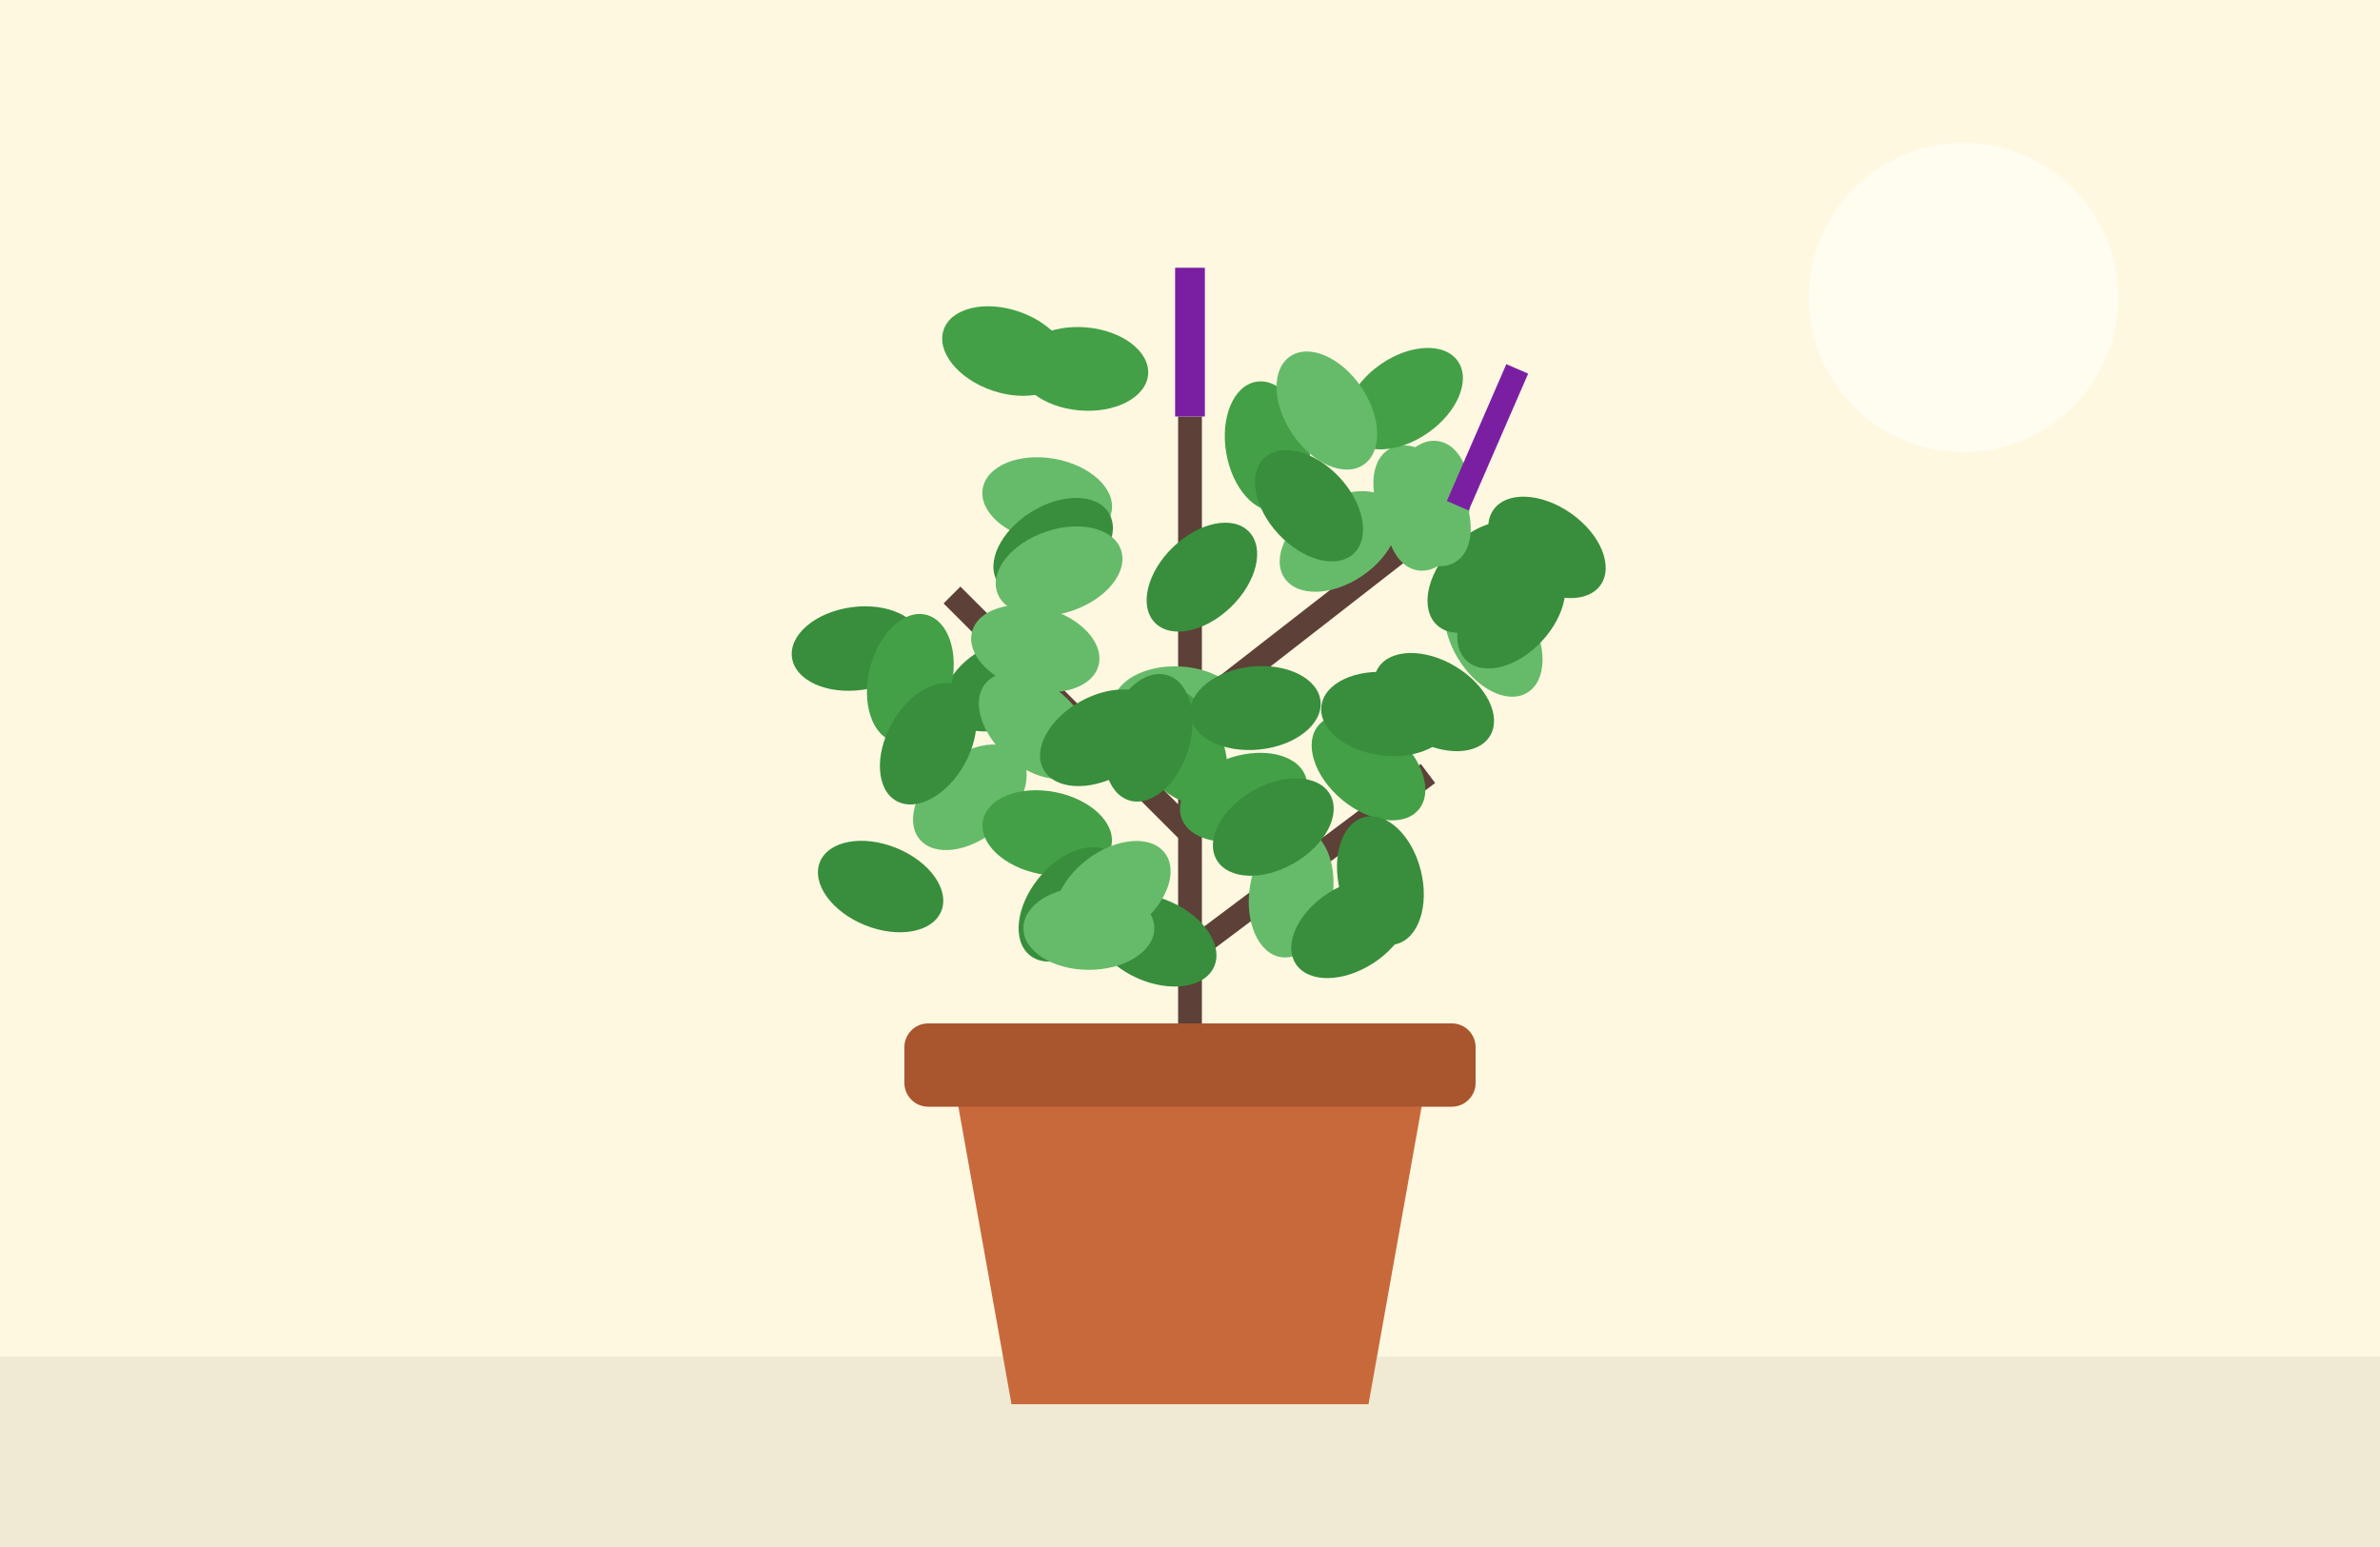
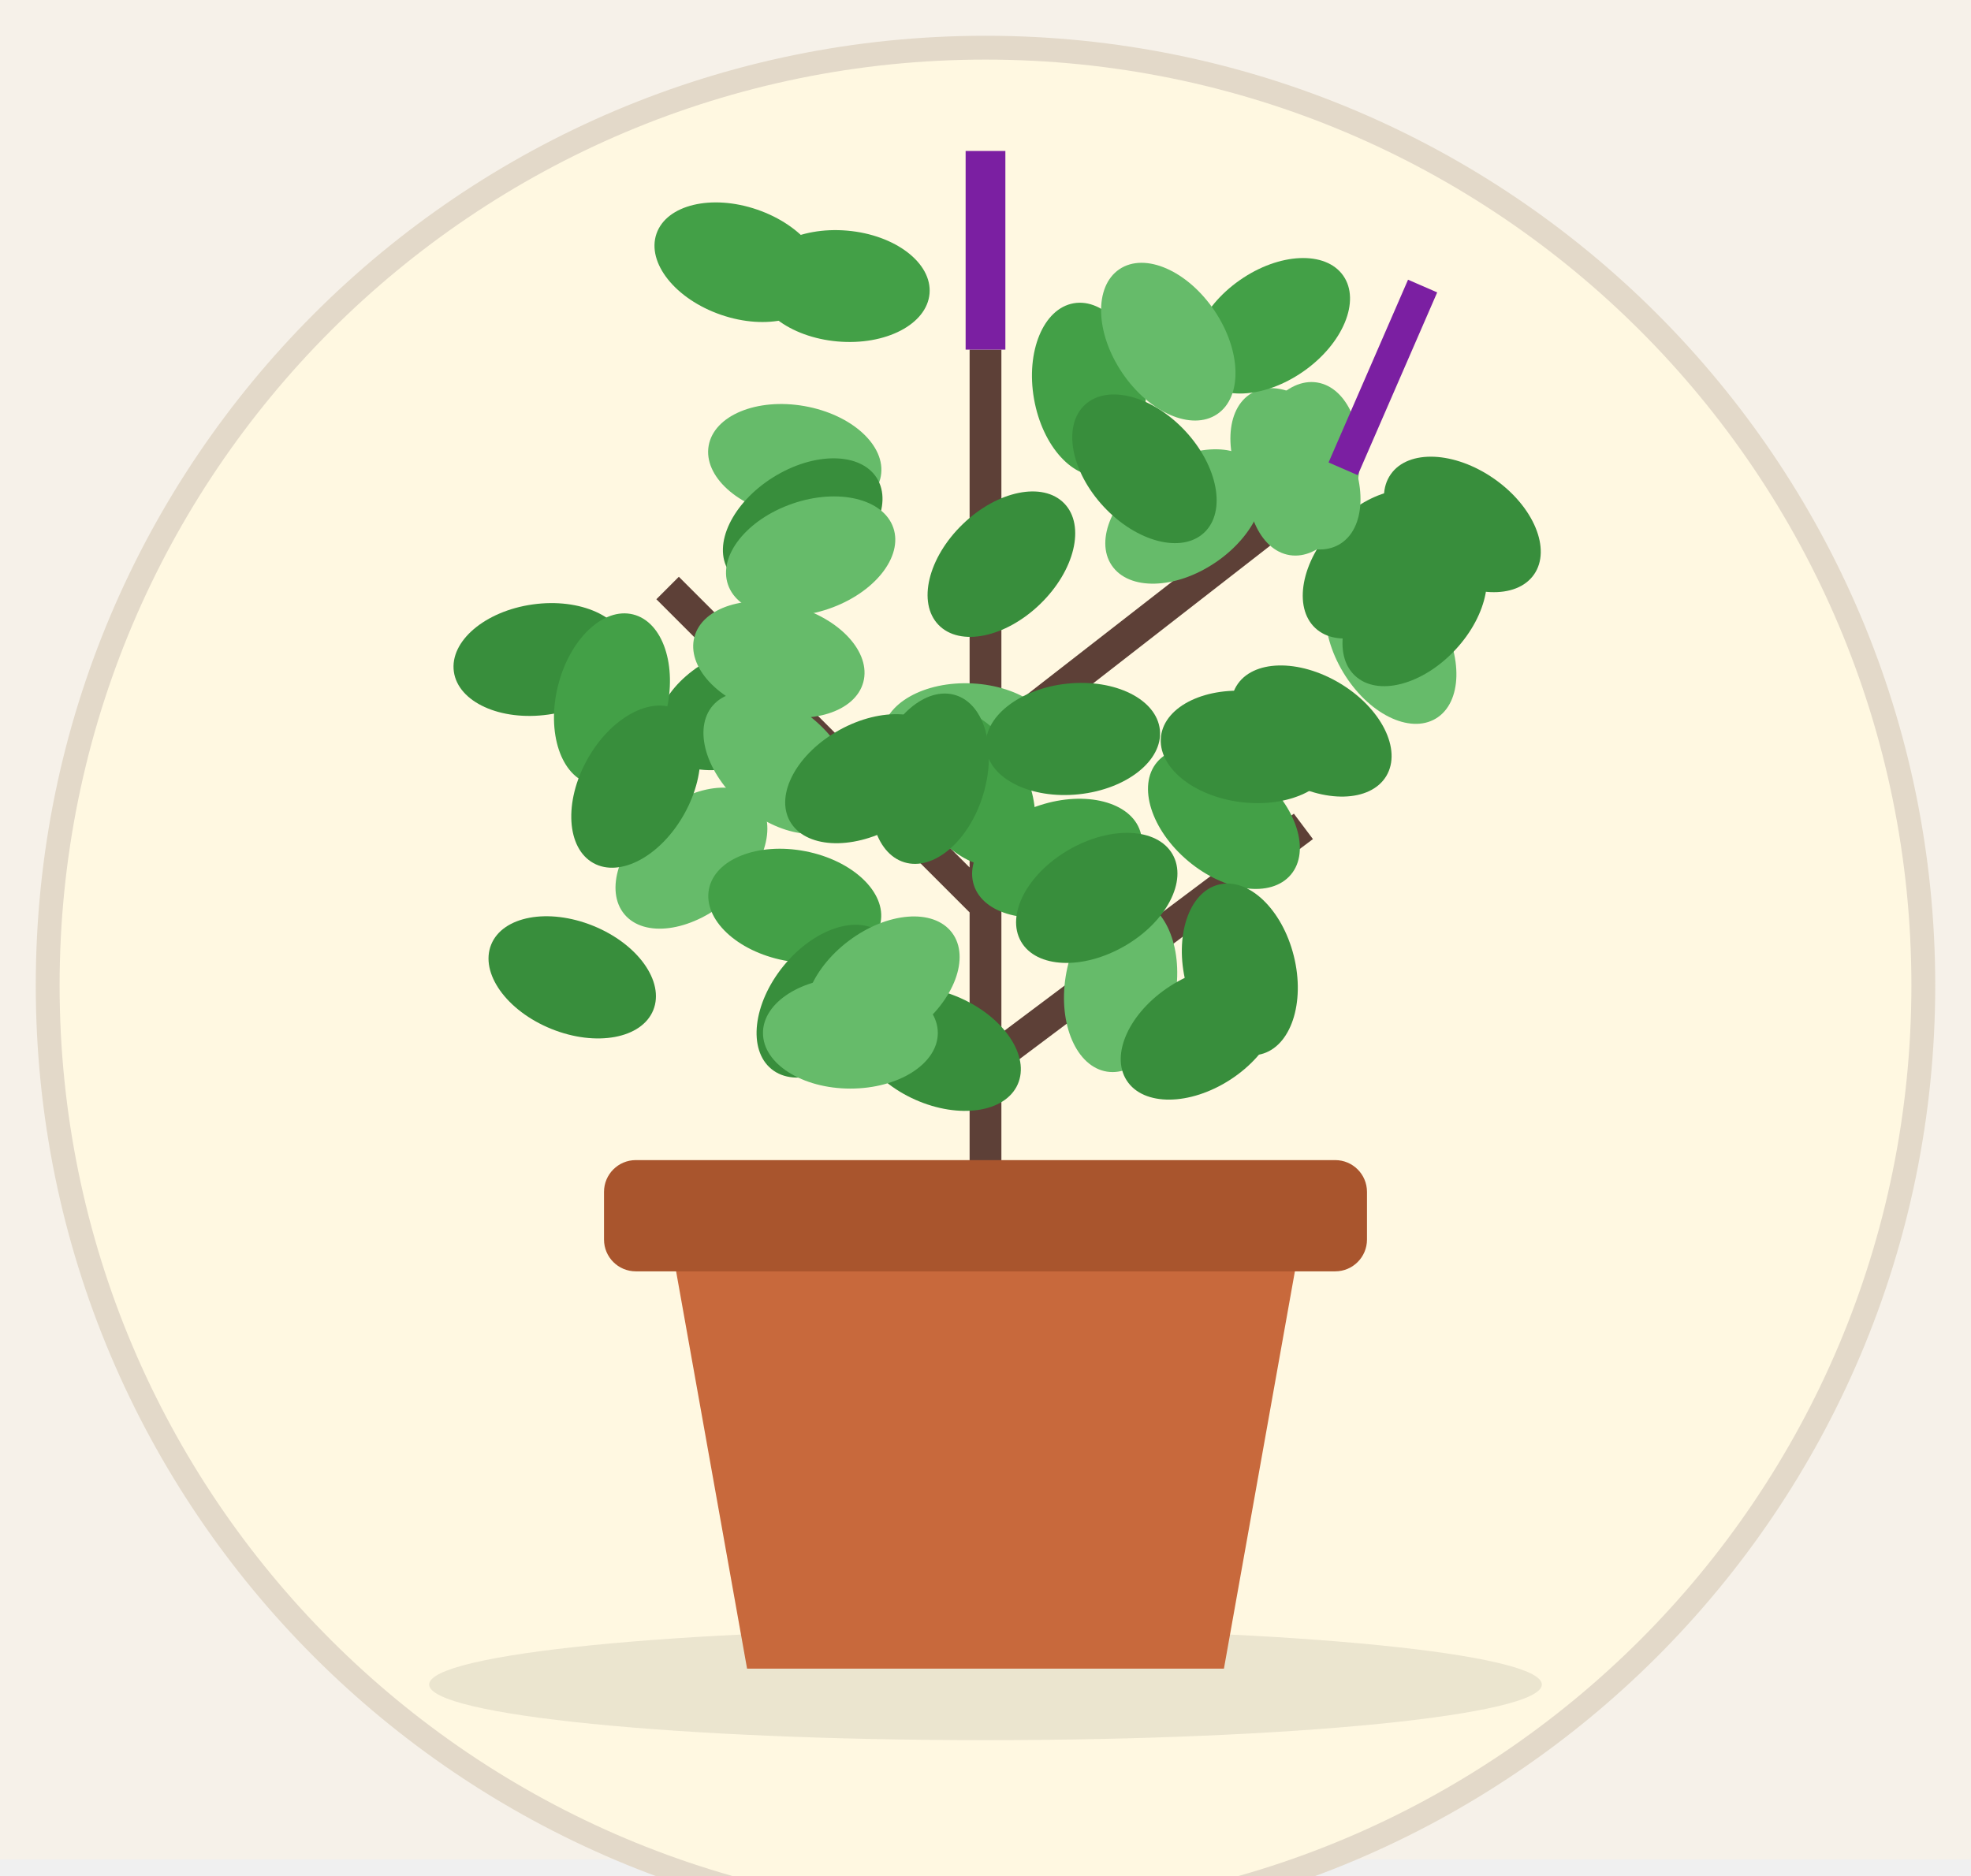
- <svg xmlns="http://www.w3.org/2000/svg" viewBox="0 0 400 260" width="400" height="260">
-   <rect width="400" height="260" fill="#fff8e1" />
-   <circle cx="330" cy="50" r="26" fill="#fff" opacity="0.5" />
-   <rect x="0" y="228" width="400" height="32" fill="#000" opacity="0.06" />
+ <svg xmlns="http://www.w3.org/2000/svg" viewBox="76 26 248 236" width="248" height="236">
+   <rect width="400" height="260" fill="#f6f1e9" />
+   <circle cx="200" cy="150" r="118" fill="#fff8e1" />
+   <circle cx="200" cy="150" r="118" fill="none" stroke="#e3d9c9" stroke-width="3" />
+   <ellipse cx="200" cy="238" rx="70" ry="7" fill="#000" opacity="0.08" />
  <path d="M200 178 L200 70 M200 140 L160 100 M200 120 L245 85 M200 160 L240 130" stroke="#5d4037" stroke-width="4" />
  <ellipse cx="169" cy="115" rx="11" ry="7" fill="#388e3c" transform="rotate(154 169 115)" />
  <ellipse cx="198" cy="119" rx="11" ry="7" fill="#66bb6a" transform="rotate(3 198 119)" />
  <ellipse cx="251" cy="107" rx="11" ry="7" fill="#66bb6a" transform="rotate(59 251 107)" />
  <ellipse cx="163" cy="134" rx="11" ry="7" fill="#66bb6a" transform="rotate(140 163 134)" />
  <ellipse cx="198" cy="125" rx="11" ry="7" fill="#43a047" transform="rotate(59 198 125)" />
  <ellipse cx="217" cy="150" rx="11" ry="7" fill="#66bb6a" transform="rotate(99 217 150)" />
  <ellipse cx="230" cy="129" rx="11" ry="7" fill="#43a047" transform="rotate(40 230 129)" />
  <ellipse cx="233" cy="120" rx="11" ry="7" fill="#388e3c" transform="rotate(7 233 120)" />
  <ellipse cx="240" cy="85" rx="11" ry="7" fill="#66bb6a" transform="rotate(99 240 85)" />
  <ellipse cx="227" cy="156" rx="11" ry="7" fill="#388e3c" transform="rotate(147 227 156)" />
  <ellipse cx="194" cy="158" rx="11" ry="7" fill="#388e3c" transform="rotate(24 194 158)" />
  <ellipse cx="144" cy="109" rx="11" ry="7" fill="#388e3c" transform="rotate(172 144 109)" />
  <ellipse cx="193" cy="124" rx="11" ry="7" fill="#388e3c" transform="rotate(107 193 124)" />
  <ellipse cx="202" cy="97" rx="11" ry="7" fill="#388e3c" transform="rotate(136 202 97)" />
  <ellipse cx="211" cy="119" rx="11" ry="7" fill="#388e3c" transform="rotate(174 211 119)" />
  <ellipse cx="174" cy="122" rx="11" ry="7" fill="#66bb6a" transform="rotate(41 174 122)" />
  <ellipse cx="225" cy="91" rx="11" ry="7" fill="#66bb6a" transform="rotate(146 225 91)" />
  <ellipse cx="209" cy="134" rx="11" ry="7" fill="#43a047" transform="rotate(162 209 134)" />
  <ellipse cx="241" cy="118" rx="11" ry="7" fill="#388e3c" transform="rotate(31 241 118)" />
  <ellipse cx="148" cy="149" rx="11" ry="7" fill="#388e3c" transform="rotate(22 148 149)" />
  <ellipse cx="182" cy="62" rx="11" ry="7" fill="#43a047" transform="rotate(5 182 62)" />
  <ellipse cx="176" cy="140" rx="11" ry="7" fill="#43a047" transform="rotate(11 176 140)" />
  <ellipse cx="214" cy="139" rx="11" ry="7" fill="#388e3c" transform="rotate(150 214 139)" />
  <ellipse cx="180" cy="152" rx="11" ry="7" fill="#388e3c" transform="rotate(129 180 152)" />
  <ellipse cx="169" cy="59" rx="11" ry="7" fill="#43a047" transform="rotate(19 169 59)" />
  <ellipse cx="153" cy="114" rx="11" ry="7" fill="#43a047" transform="rotate(104 153 114)" />
  <ellipse cx="176" cy="84" rx="11" ry="7" fill="#66bb6a" transform="rotate(10 176 84)" />
  <ellipse cx="260" cy="92" rx="11" ry="7" fill="#388e3c" transform="rotate(35 260 92)" />
  <ellipse cx="249" cy="97" rx="11" ry="7" fill="#388e3c" transform="rotate(133 249 97)" />
  <ellipse cx="187" cy="150" rx="11" ry="7" fill="#66bb6a" transform="rotate(143 187 150)" />
  <ellipse cx="239" cy="85" rx="11" ry="7" fill="#66bb6a" transform="rotate(60 239 85)" />
  <ellipse cx="254" cy="103" rx="11" ry="7" fill="#388e3c" transform="rotate(133 254 103)" />
  <ellipse cx="177" cy="92" rx="11" ry="7" fill="#388e3c" transform="rotate(148 177 92)" />
  <ellipse cx="178" cy="96" rx="11" ry="7" fill="#66bb6a" transform="rotate(161 178 96)" />
  <ellipse cx="156" cy="125" rx="11" ry="7" fill="#388e3c" transform="rotate(119 156 125)" />
  <ellipse cx="183" cy="156" rx="11" ry="7" fill="#66bb6a" transform="rotate(180 183 156)" />
  <ellipse cx="174" cy="109" rx="11" ry="7" fill="#66bb6a" transform="rotate(15 174 109)" />
  <ellipse cx="185" cy="124" rx="11" ry="7" fill="#388e3c" transform="rotate(151 185 124)" />
  <ellipse cx="213" cy="75" rx="11" ry="7" fill="#43a047" transform="rotate(80 213 75)" />
  <ellipse cx="232" cy="148" rx="11" ry="7" fill="#388e3c" transform="rotate(76 232 148)" />
  <ellipse cx="236" cy="67" rx="11" ry="7" fill="#43a047" transform="rotate(145 236 67)" />
  <ellipse cx="223" cy="69" rx="11" ry="7" fill="#66bb6a" transform="rotate(56 223 69)" />
  <ellipse cx="220" cy="85" rx="11" ry="7" fill="#388e3c" transform="rotate(47 220 85)" />
  <path d="M200 70 L200 45" stroke="#7b1fa2" stroke-width="5" />
  <path d="M245 85 L255 62" stroke="#7b1fa2" stroke-width="4" />
  <path d="M160 180 L240 180 L230 236 L170 236 Z" fill="#c8693c" />
  <rect x="152" y="172" width="96" height="14" rx="4" fill="#a9552d" />
</svg>
